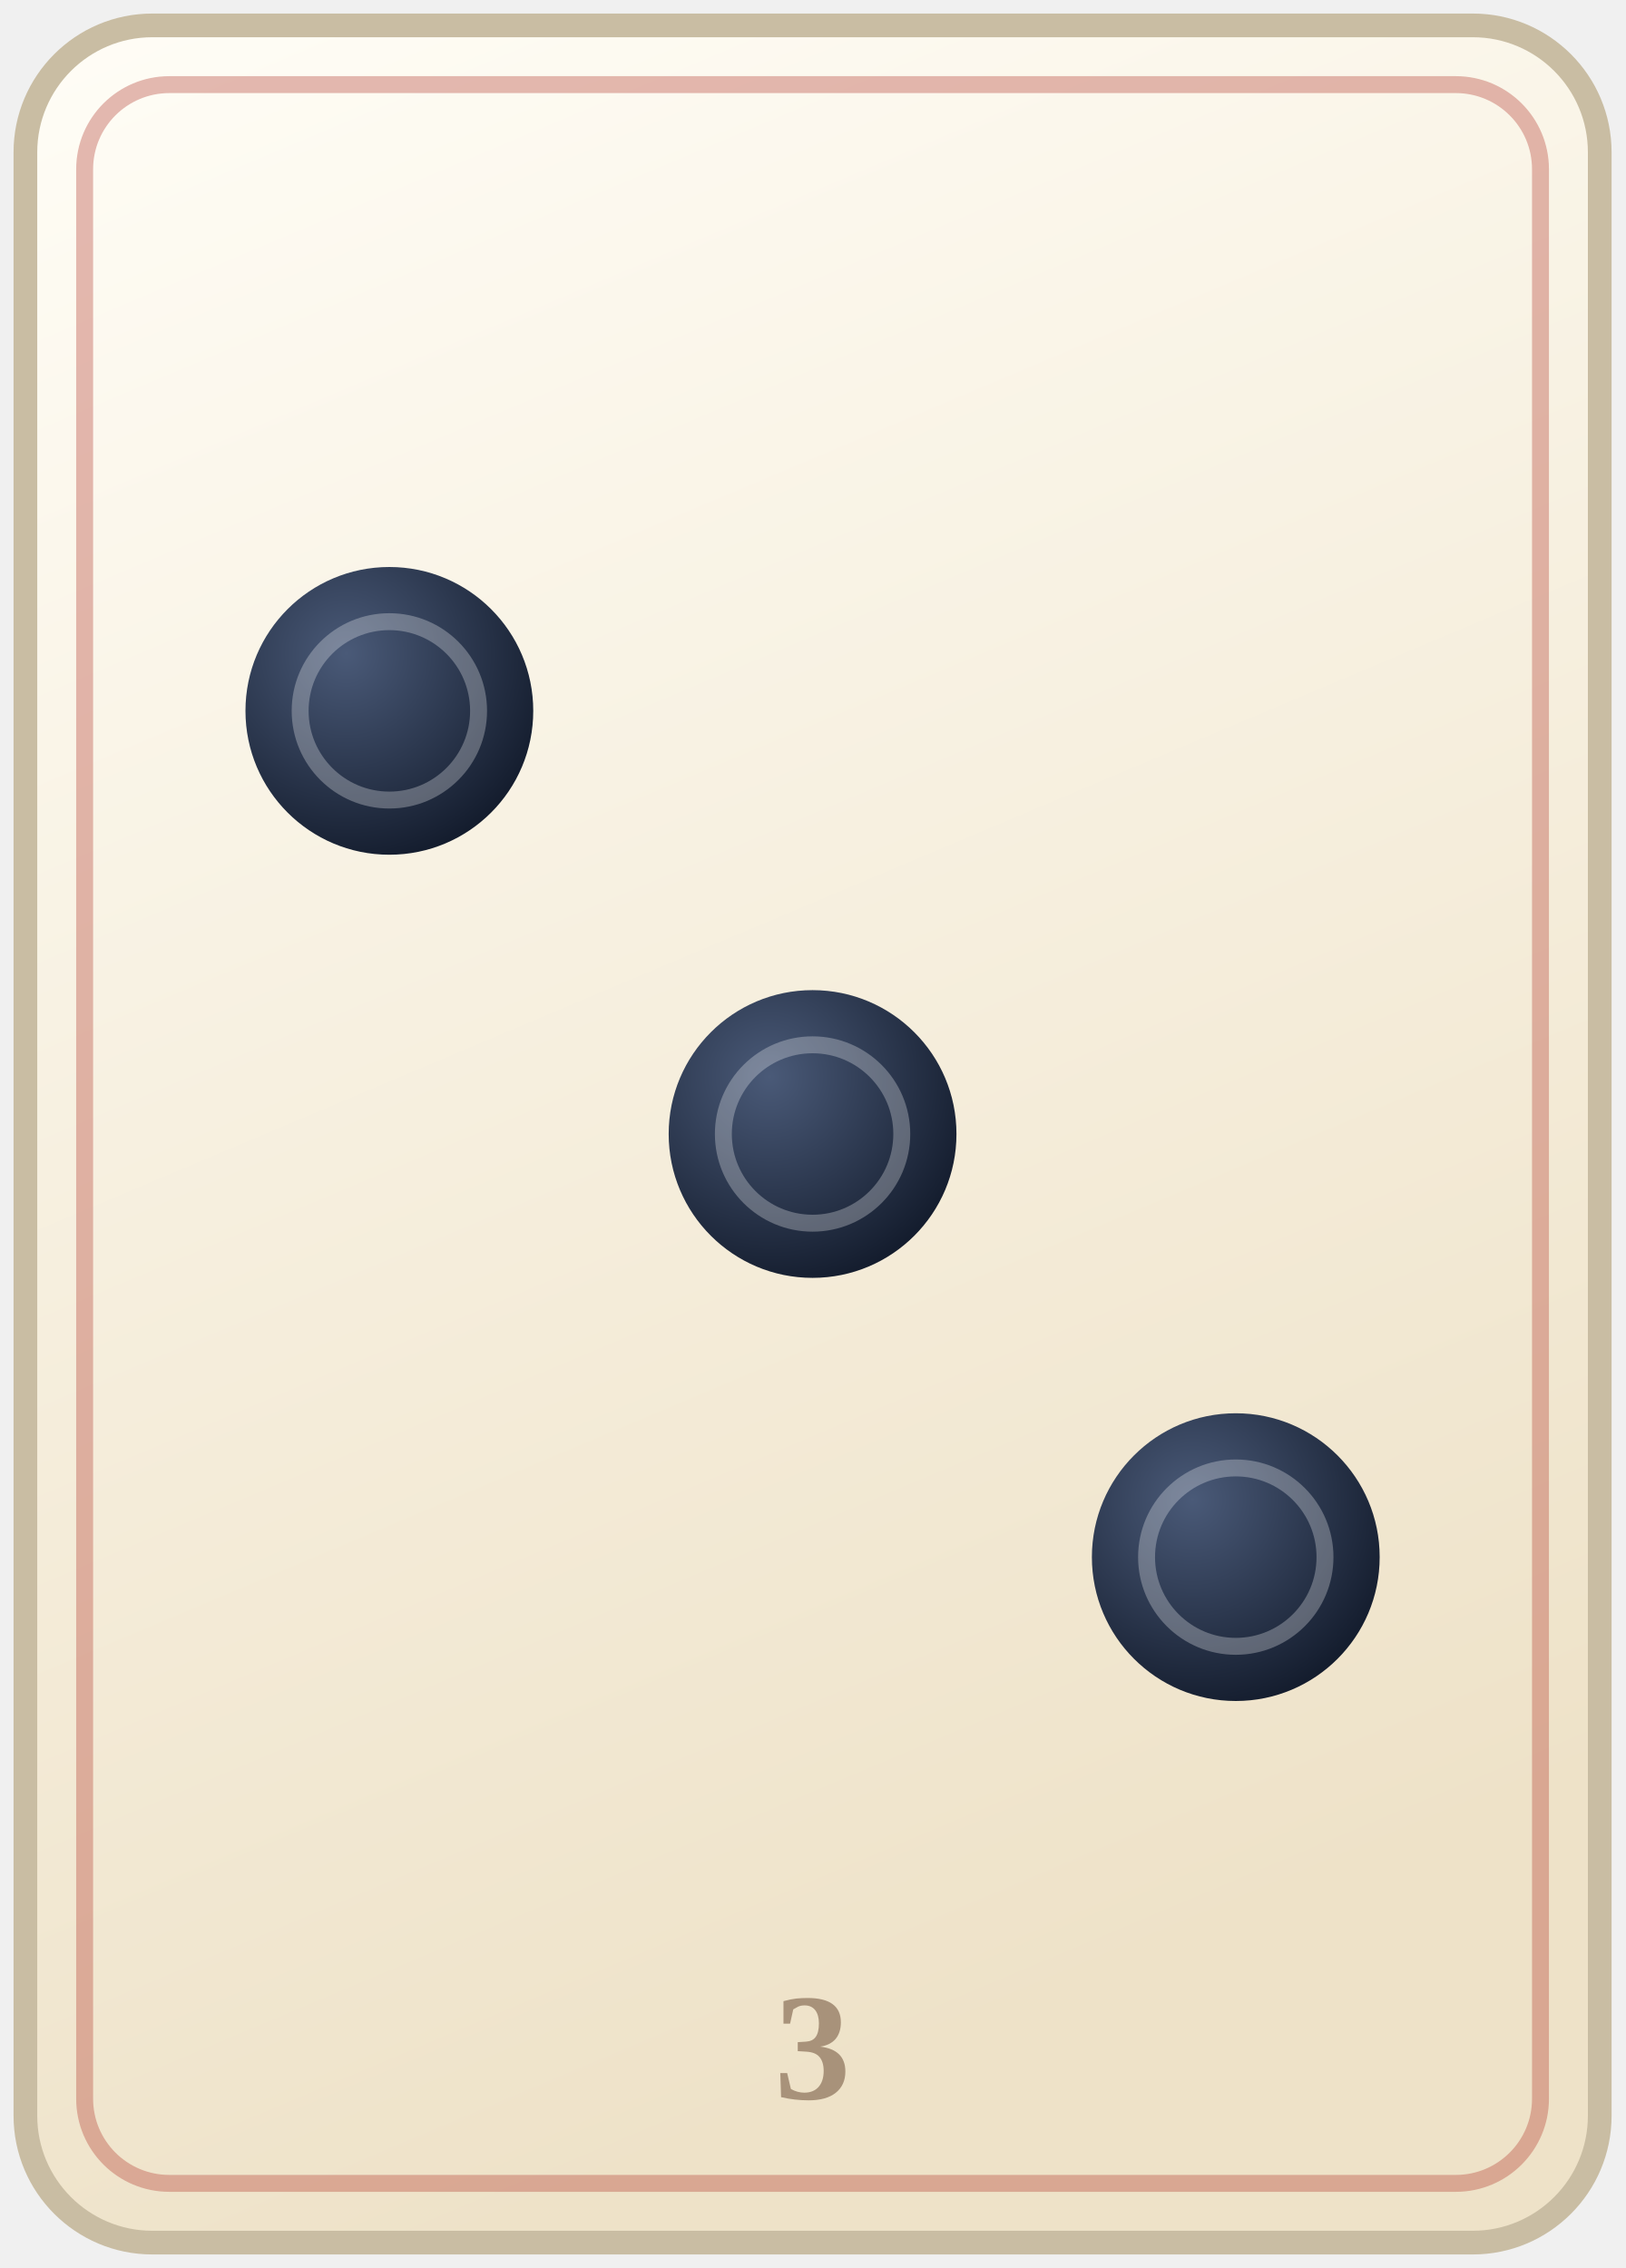
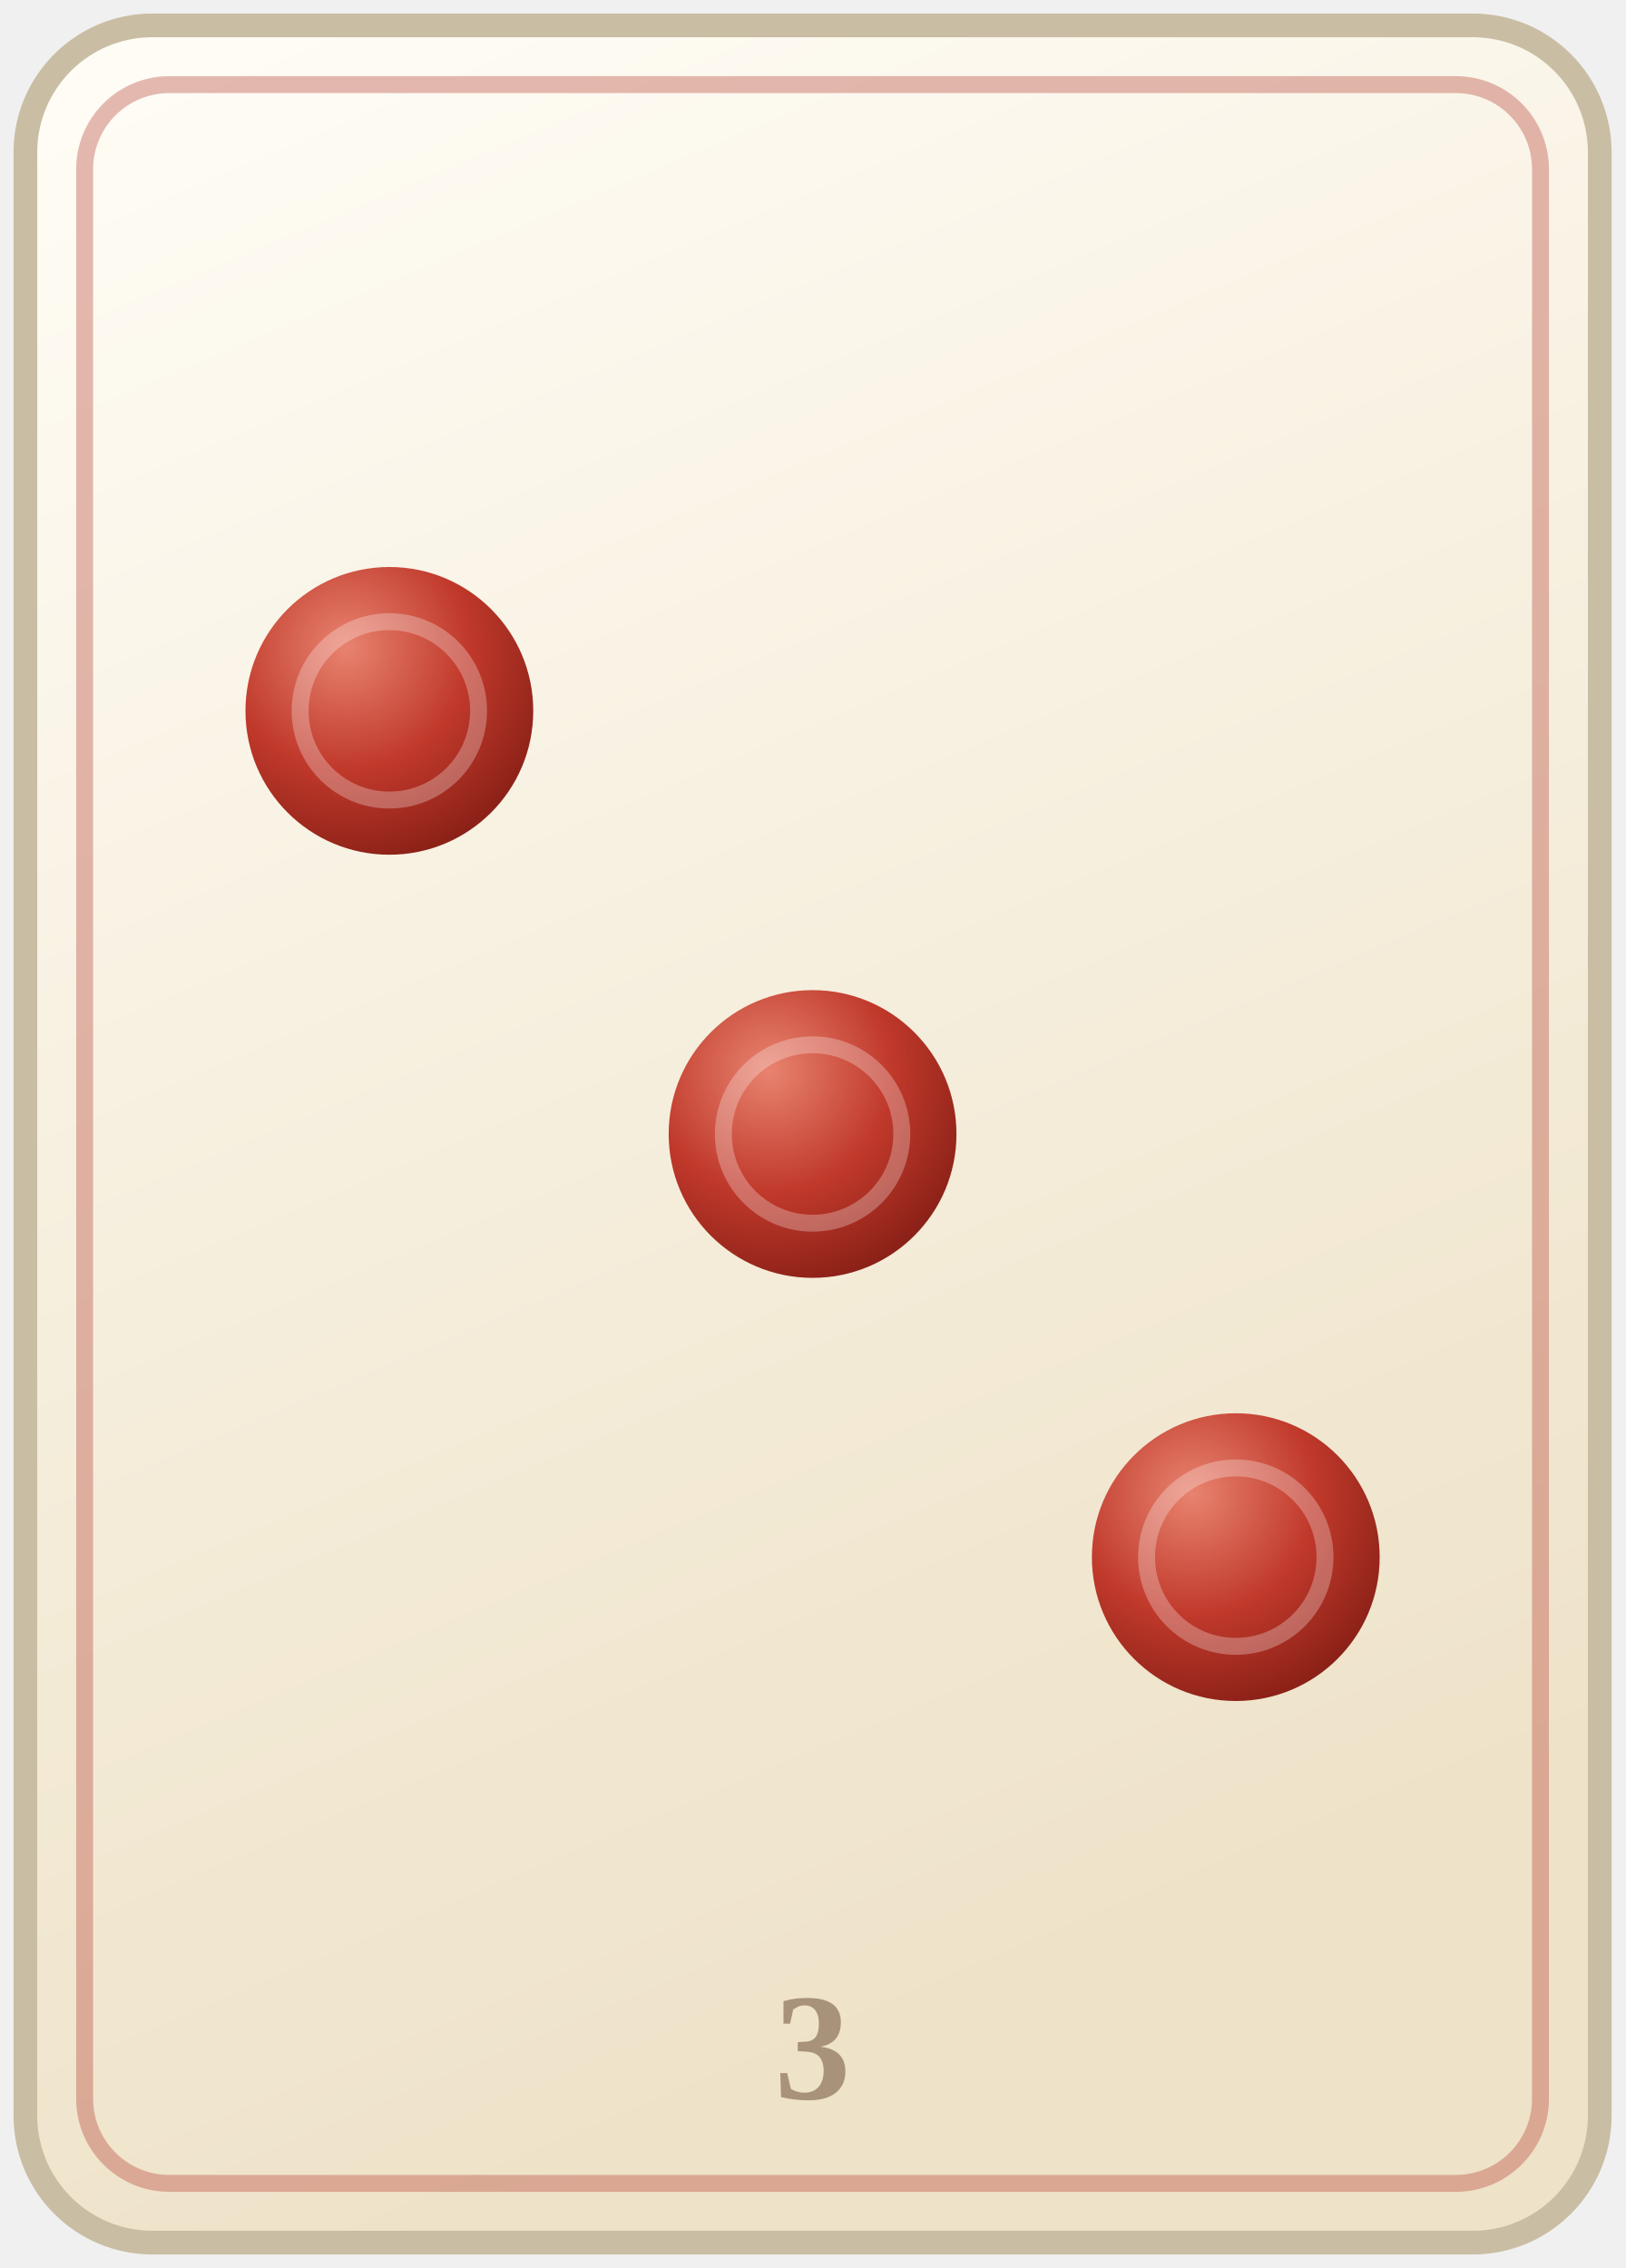
<svg xmlns="http://www.w3.org/2000/svg" viewBox="0 0 96 134" width="96" height="134">
  <defs>
    <linearGradient id="bone" x1="0" y1="0" x2="0.3" y2="1">
      <stop offset="0" stop-color="#fffdf6" />
      <stop offset="1" stop-color="#eee2c8" />
    </linearGradient>
-     <radialGradient id="dotG" cx="0.35" cy="0.3" r="0.8">
-       <stop offset="0" stop-color="#4a5a78" />
-       <stop offset="1" stop-color="#101828" />
+     <radialGradient id="dotG" cx="0.35" cy="0.28" r="0.85">
+       <stop offset="0" stop-color="#e8836f" />
+       <stop offset="0.5" stop-color="#c0392b" />
+       <stop offset="1" stop-color="#7d1a12" />
    </radialGradient>
  </defs>
  <rect x="1.5" y="1.5" width="93" height="131" rx="7.5" fill="url(#bone)" stroke="#c9bda3" stroke-width="1.4" />
  <rect x="5" y="5" width="86" height="124" rx="5" fill="none" stroke="#b23a2f" stroke-opacity="0.35" />
  <circle cx="23" cy="42" r="8.5" fill="url(#dotG)" />
  <circle cx="23" cy="42" r="5.27" fill="none" stroke="#fff" stroke-opacity="0.28" />
  <circle cx="48" cy="67" r="8.5" fill="url(#dotG)" />
  <circle cx="48" cy="67" r="5.27" fill="none" stroke="#fff" stroke-opacity="0.28" />
  <circle cx="73" cy="92" r="8.5" fill="url(#dotG)" />
  <circle cx="73" cy="92" r="5.27" fill="none" stroke="#fff" stroke-opacity="0.28" />
  <text x="48" y="124" text-anchor="middle" font-family="Georgia,'Times New Roman',serif" font-weight="700" font-size="9" fill="#a8927a">3</text>
</svg>
